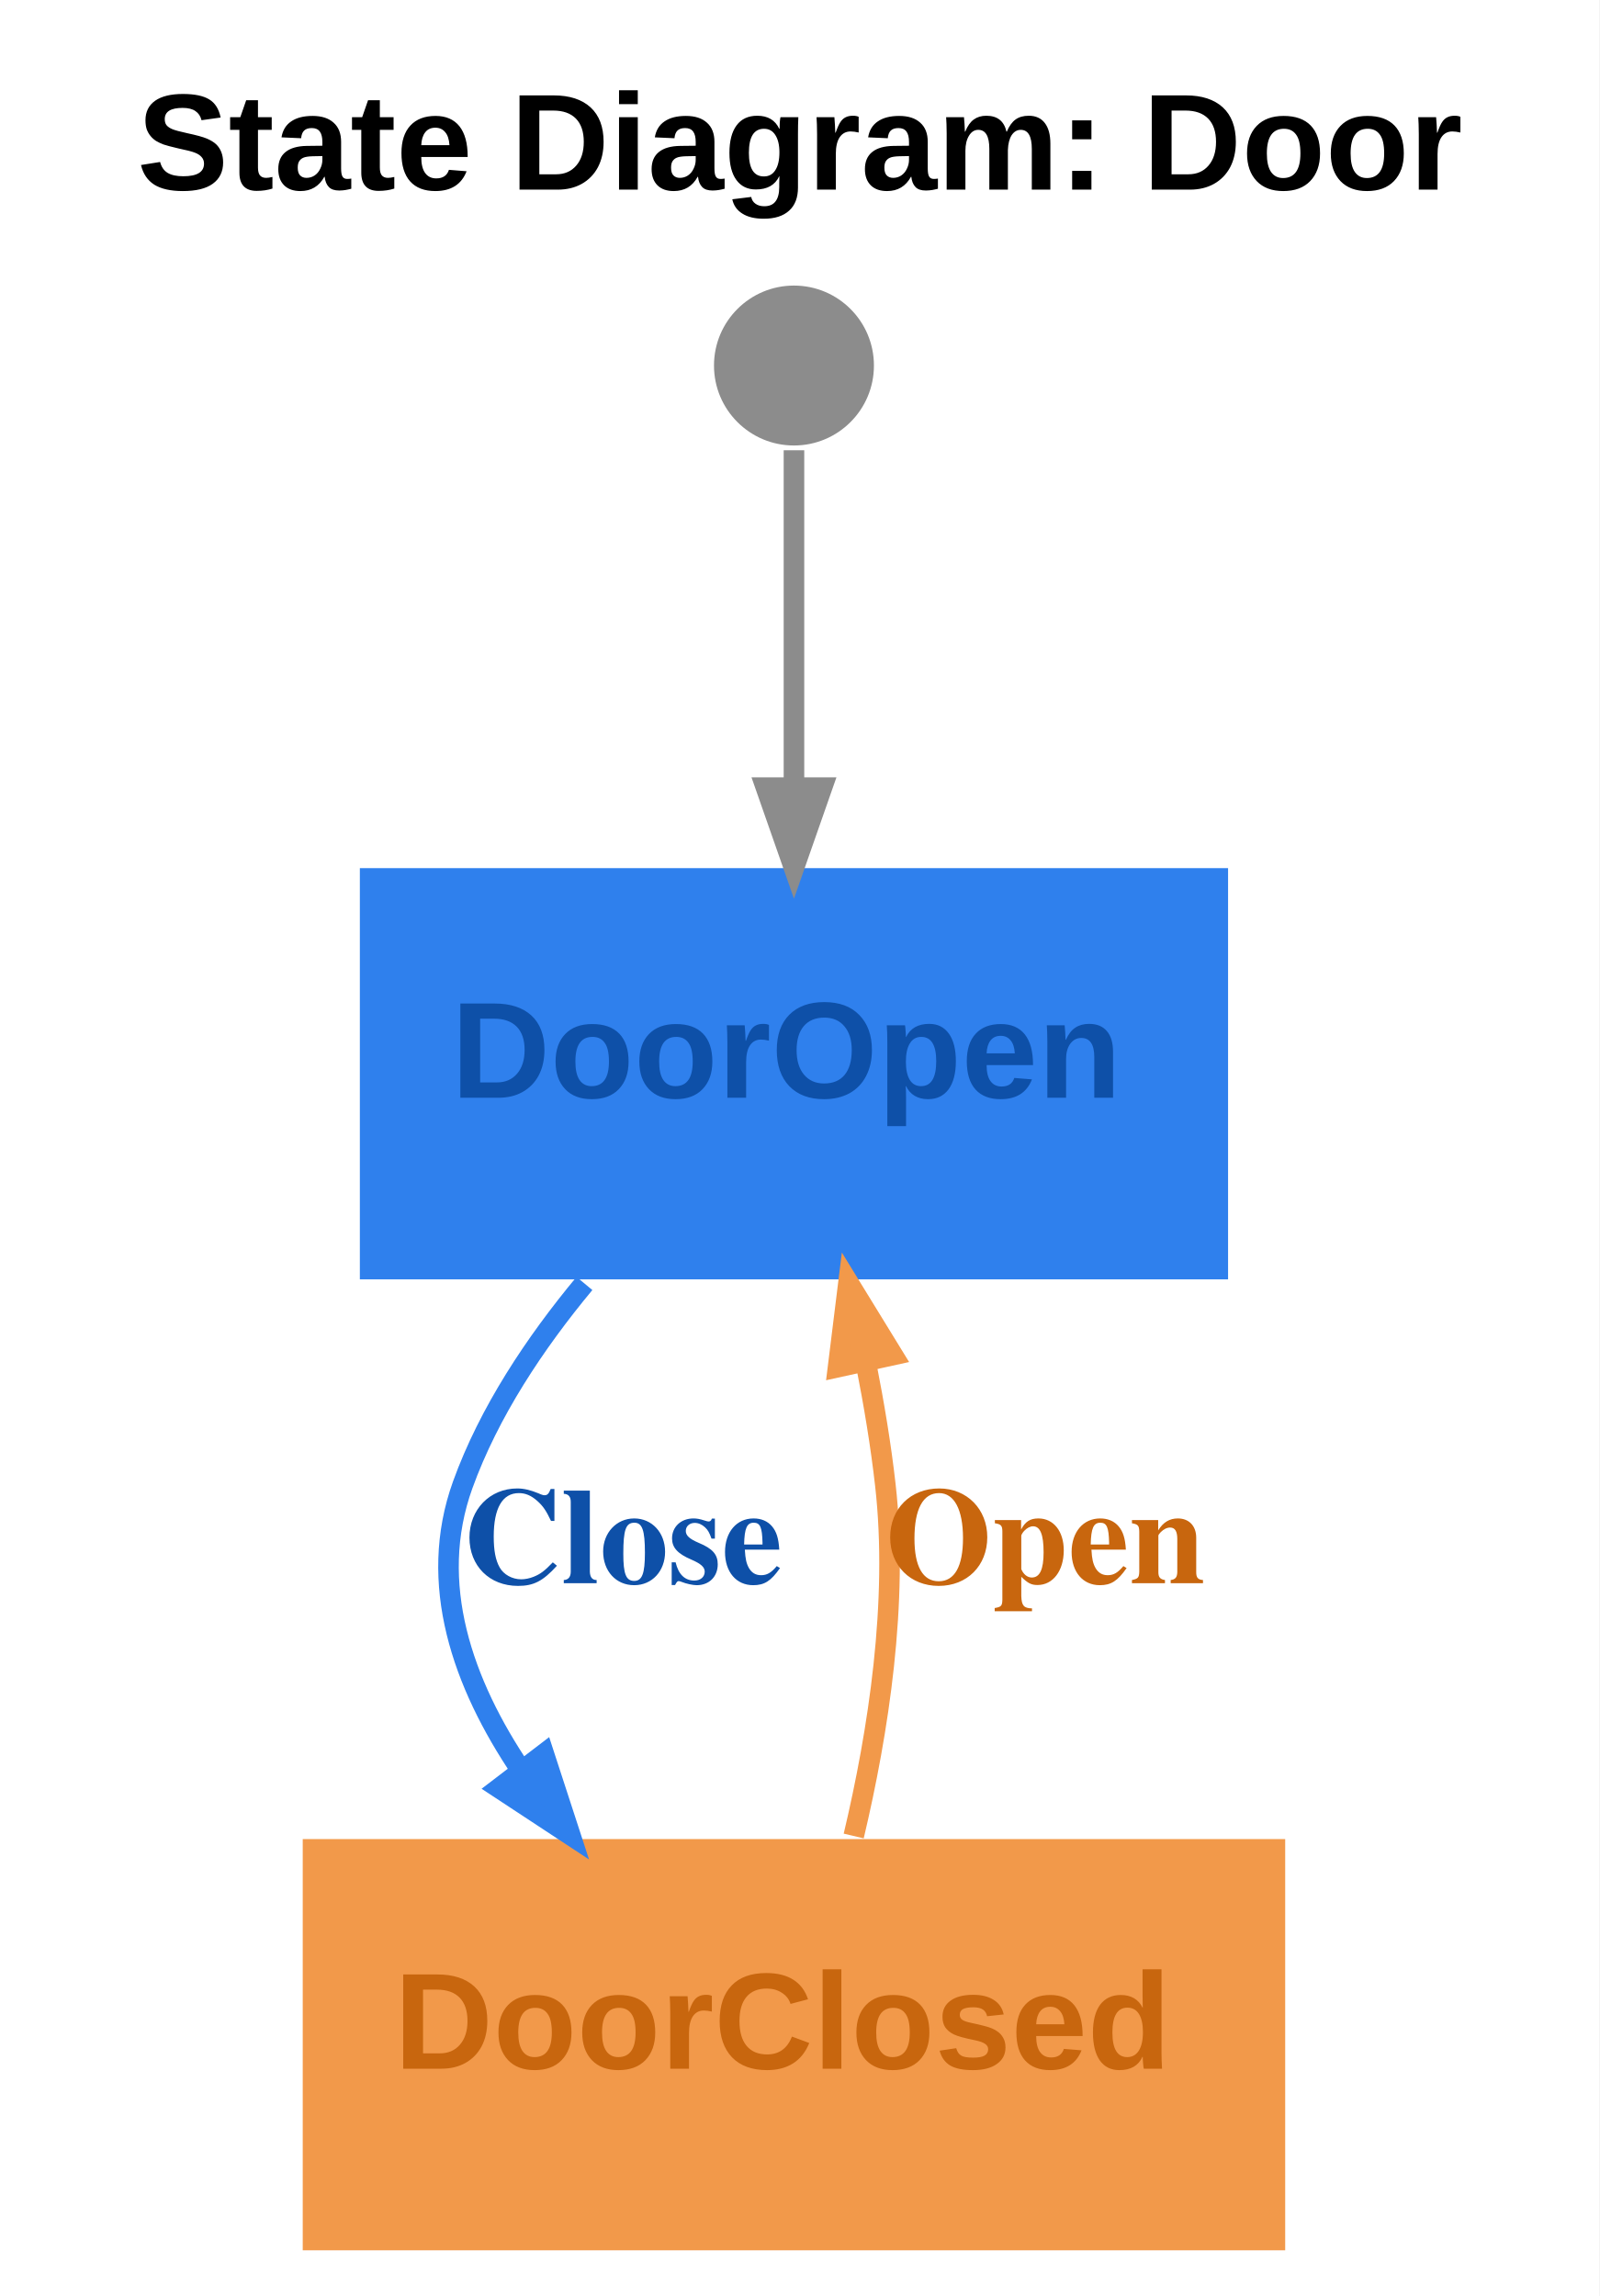
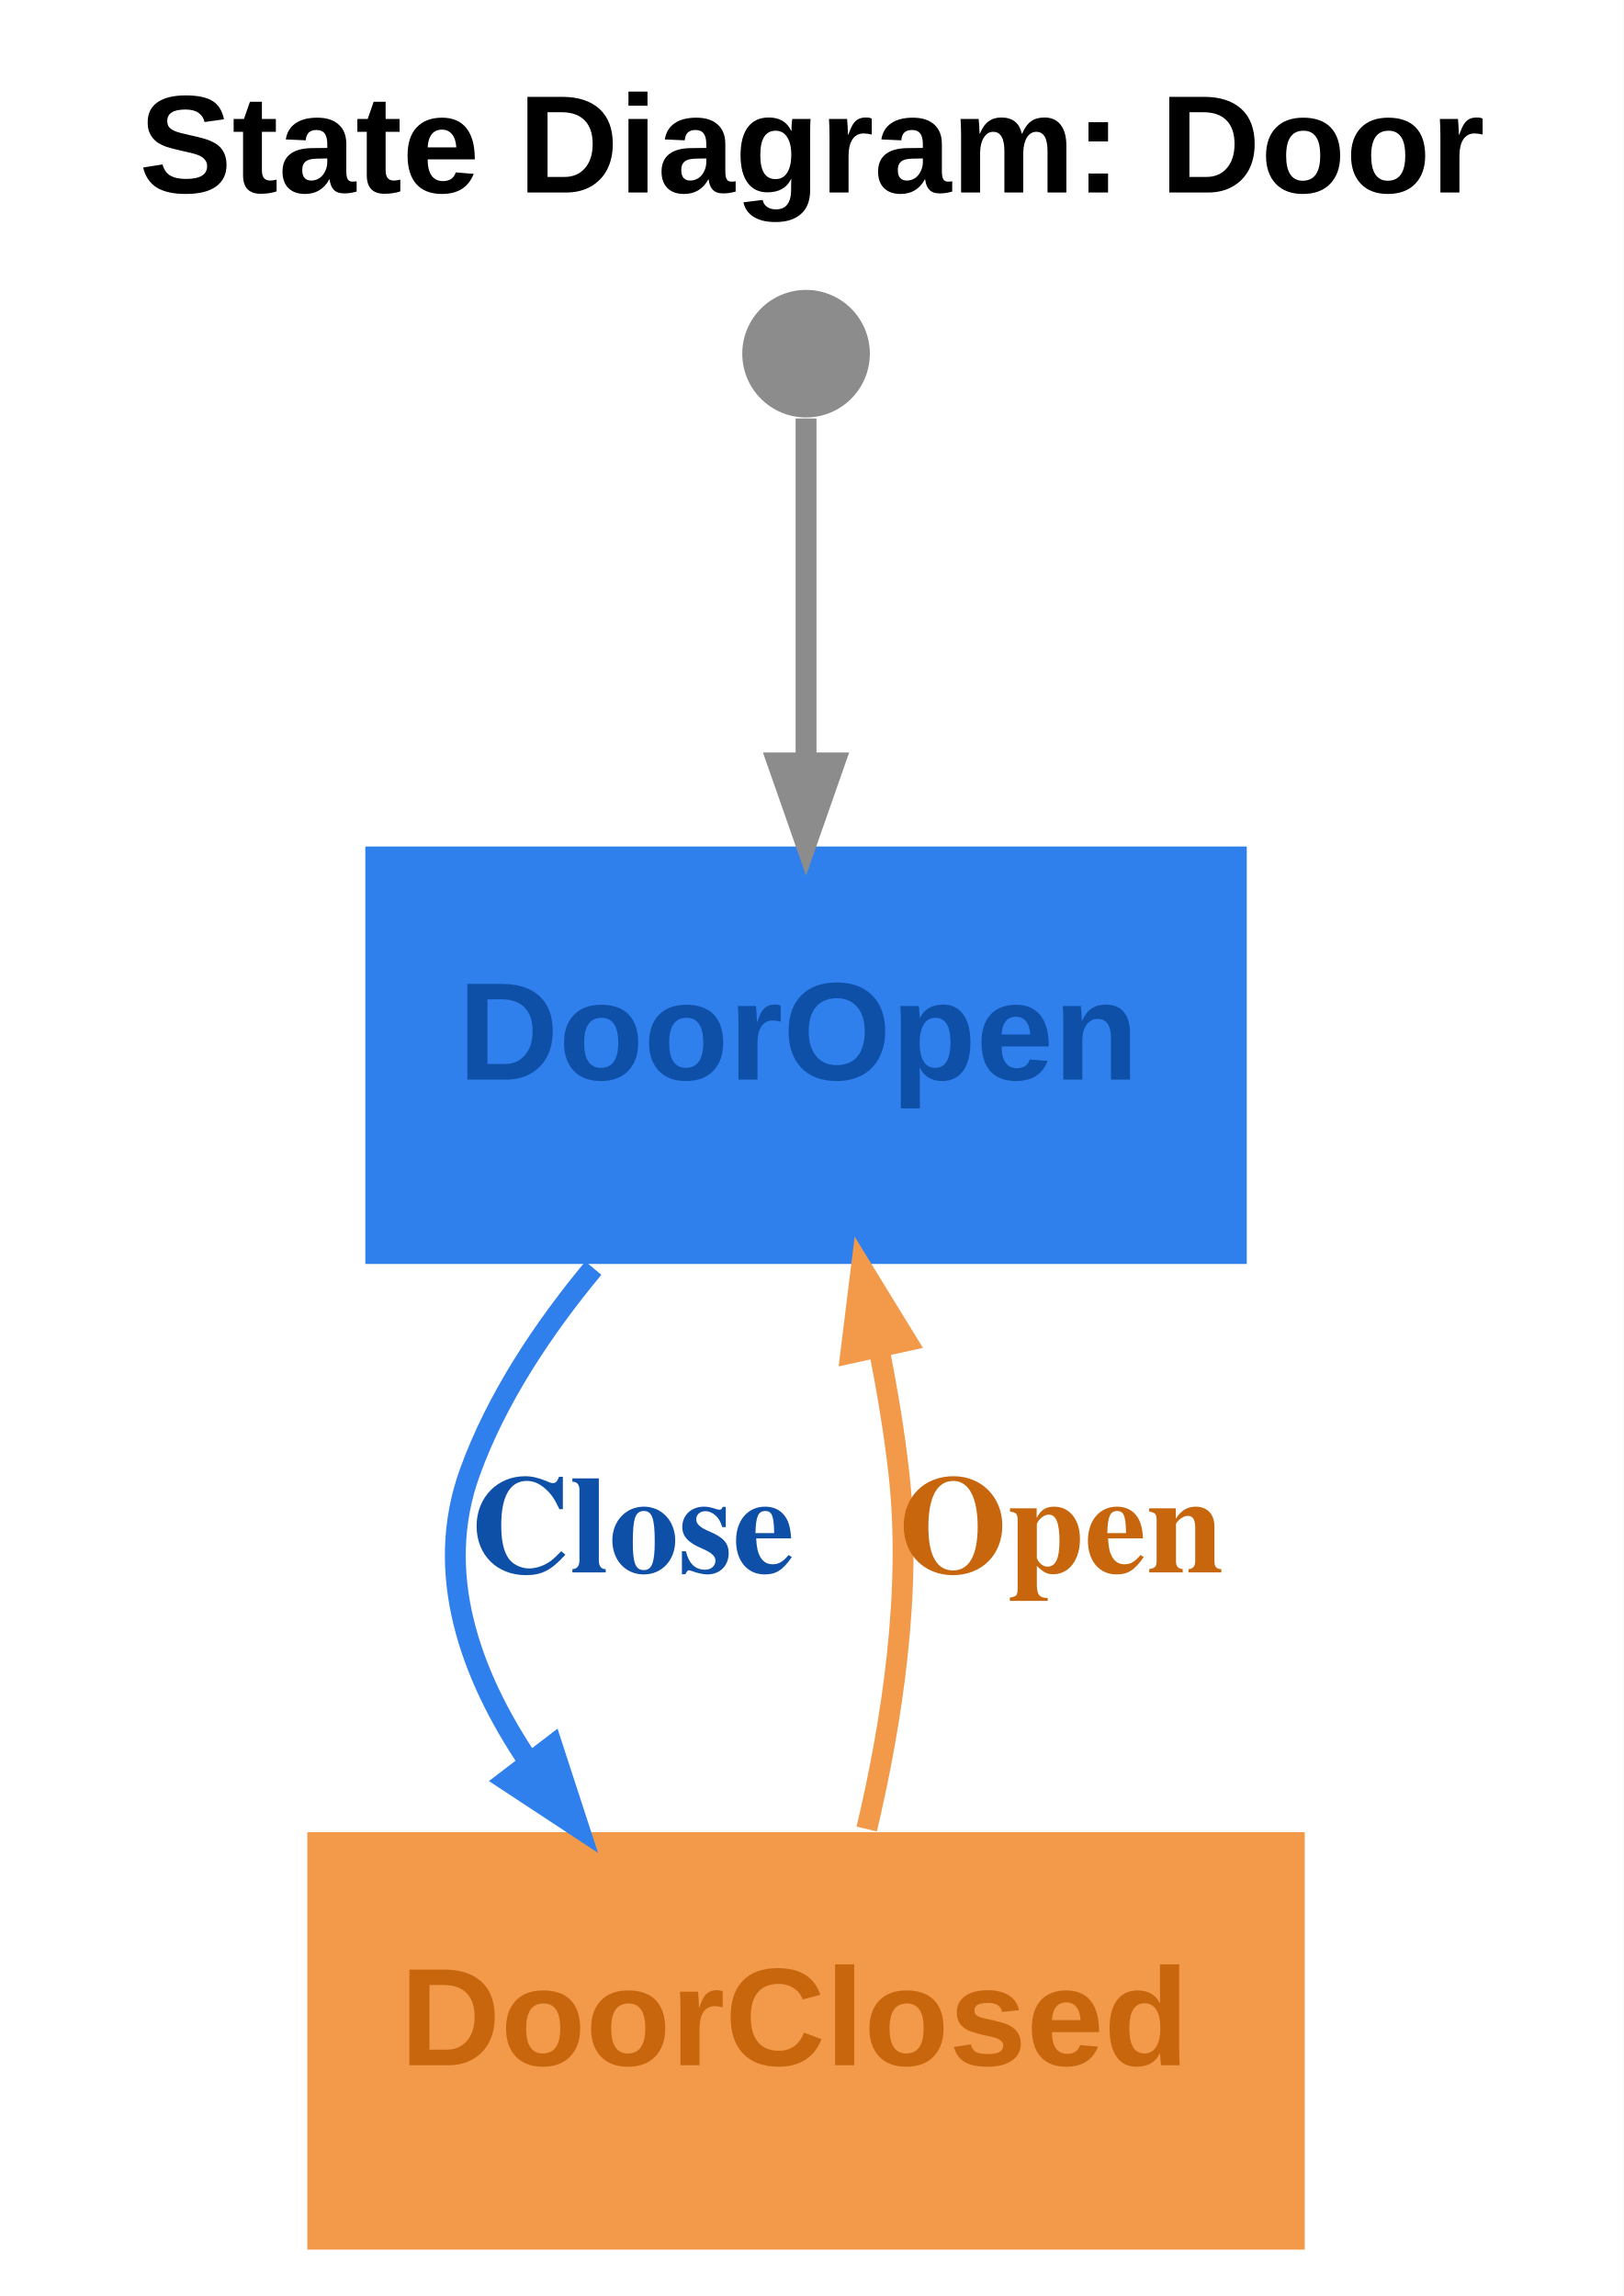
- <svg xmlns="http://www.w3.org/2000/svg" width="140pt" height="201pt" viewBox="0.00 0.00 140.00 201.00">
-   <g id="graph0" class="graph" transform="scale(1 1) rotate(0) translate(4 197)">
-     <polygon fill="white" stroke="transparent" points="-4,4 -4,-197 136,-197 136,4 -4,4" />
-     <text text-anchor="start" x="8" y="-180.4" font-family="Arial" font-weight="bold" font-size="12.00">State Diagram: Door</text>
+ <svg xmlns="http://www.w3.org/2000/svg" width="140pt" height="198pt" viewBox="0.00 0.00 140.00 198.00">
+   <g id="graph0" class="graph" transform="scale(1 1) rotate(0) translate(4 194)">
+     <polygon fill="white" stroke="transparent" points="-4,4 -4,-194 136,-194 136,4 -4,4" />
+     <text text-anchor="start" x="8" y="-177.4" font-family="Arial" font-weight="bold" font-size="12.00">State Diagram: Door</text>
    <g id="node1" class="node">
      <polygon fill="#2f80ed" stroke="black" stroke-width="0" points="103.5,-121 27.5,-121 27.5,-85 103.5,-85 103.5,-121" />
      <text text-anchor="start" x="35.5" y="-100.9" font-family="Arial" font-weight="bold" font-size="12.00" fill="#0e50a8">DoorOpen</text>
    </g>
    <g id="node3" class="node">
      <polygon fill="#f2994a" stroke="black" stroke-width="0" points="108.5,-36 22.5,-36 22.5,0 108.5,0 108.5,-36" />
      <text text-anchor="start" x="30.5" y="-15.9" font-family="Arial" font-weight="bold" font-size="12.00" fill="#c8660e">DoorClosed</text>
    </g>
    <g id="edge2" class="edge">
      <path fill="none" stroke="#2f80ed" stroke-width="1.8" d="M47.16,-84.64C42.83,-79.43 38.8,-73.38 36.5,-67 33.4,-58.39 36.48,-49.63 41.64,-41.99" />
      <polygon fill="#2f80ed" stroke="#2f80ed" stroke-width="1.8" points="43.61,-43.44 45.91,-36.38 39.71,-40.46 43.61,-43.44" />
      <text text-anchor="start" x="36.5" y="-58.4" font-family="Times,serif" font-weight="bold" font-size="12.00" fill="#0e50a8">Close</text>
    </g>
    <g id="node2" class="node">
-       <ellipse fill="#8c8c8c" stroke="black" stroke-width="0" cx="65.5" cy="-165" rx="7" ry="7" />
+       <ellipse fill="#8c8c8c" stroke="black" stroke-width="0" cx="65.5" cy="-163.5" rx="5.5" ry="5.5" />
    </g>
    <g id="edge1" class="edge">
-       <path fill="none" stroke="#8c8c8c" stroke-width="1.8" d="M65.5,-157.58C65.5,-150.55 65.5,-138.87 65.5,-128.2" />
-       <polygon fill="#8c8c8c" stroke="#8c8c8c" stroke-width="1.8" points="67.95,-128.05 65.5,-121.05 63.05,-128.05 67.95,-128.05" />
+       <path fill="none" stroke="#8c8c8c" stroke-width="1.8" d="M65.5,-157.91C65.5,-151.5 65.5,-139.41 65.5,-128.3" />
+       <polygon fill="#8c8c8c" stroke="#8c8c8c" stroke-width="1.8" points="67.95,-128.21 65.5,-121.21 63.05,-128.21 67.95,-128.21" />
    </g>
    <g id="edge3" class="edge">
      <path fill="none" stroke="#f2994a" stroke-width="1.8" d="M70.73,-36.27C72.89,-45.38 74.66,-56.76 73.5,-67 73.11,-70.46 72.51,-74.07 71.81,-77.61" />
      <polygon fill="#f2994a" stroke="#f2994a" stroke-width="1.8" points="69.36,-77.32 70.27,-84.69 74.15,-78.37 69.36,-77.32" />
      <text text-anchor="start" x="73.5" y="-58.4" font-family="Times,serif" font-weight="bold" font-size="12.00" fill="#c8660e">Open</text>
    </g>
  </g>
</svg>
